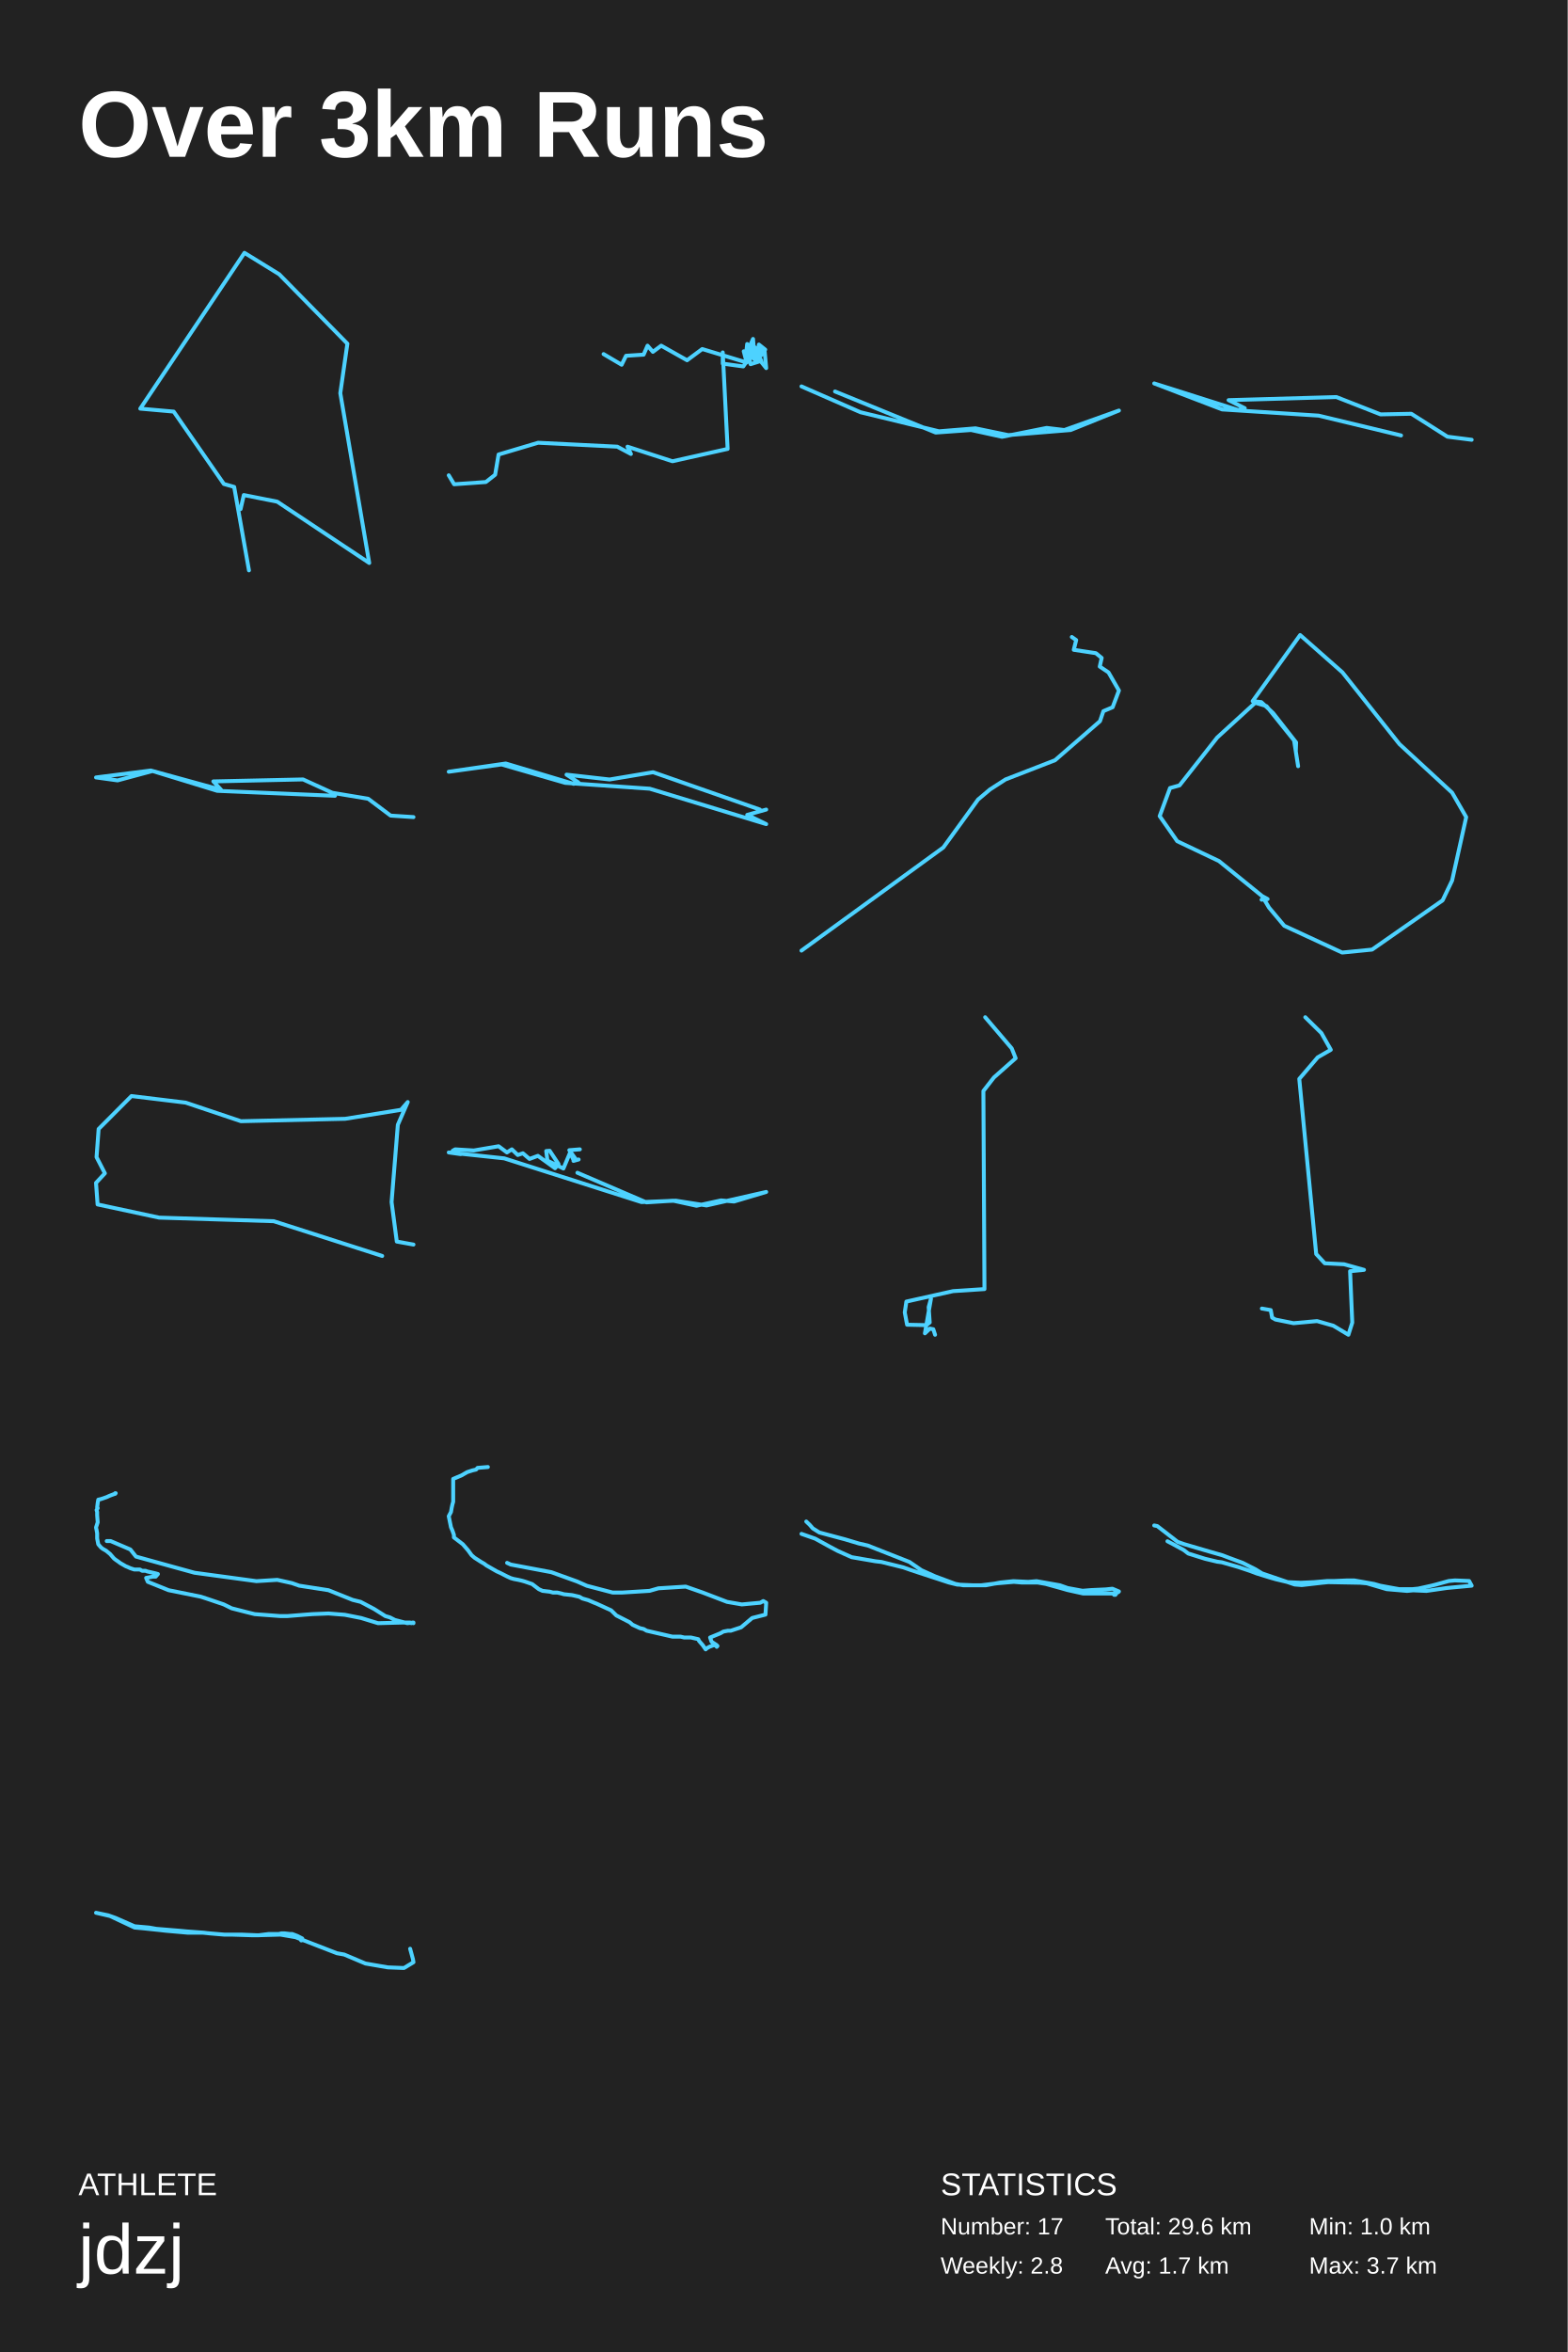
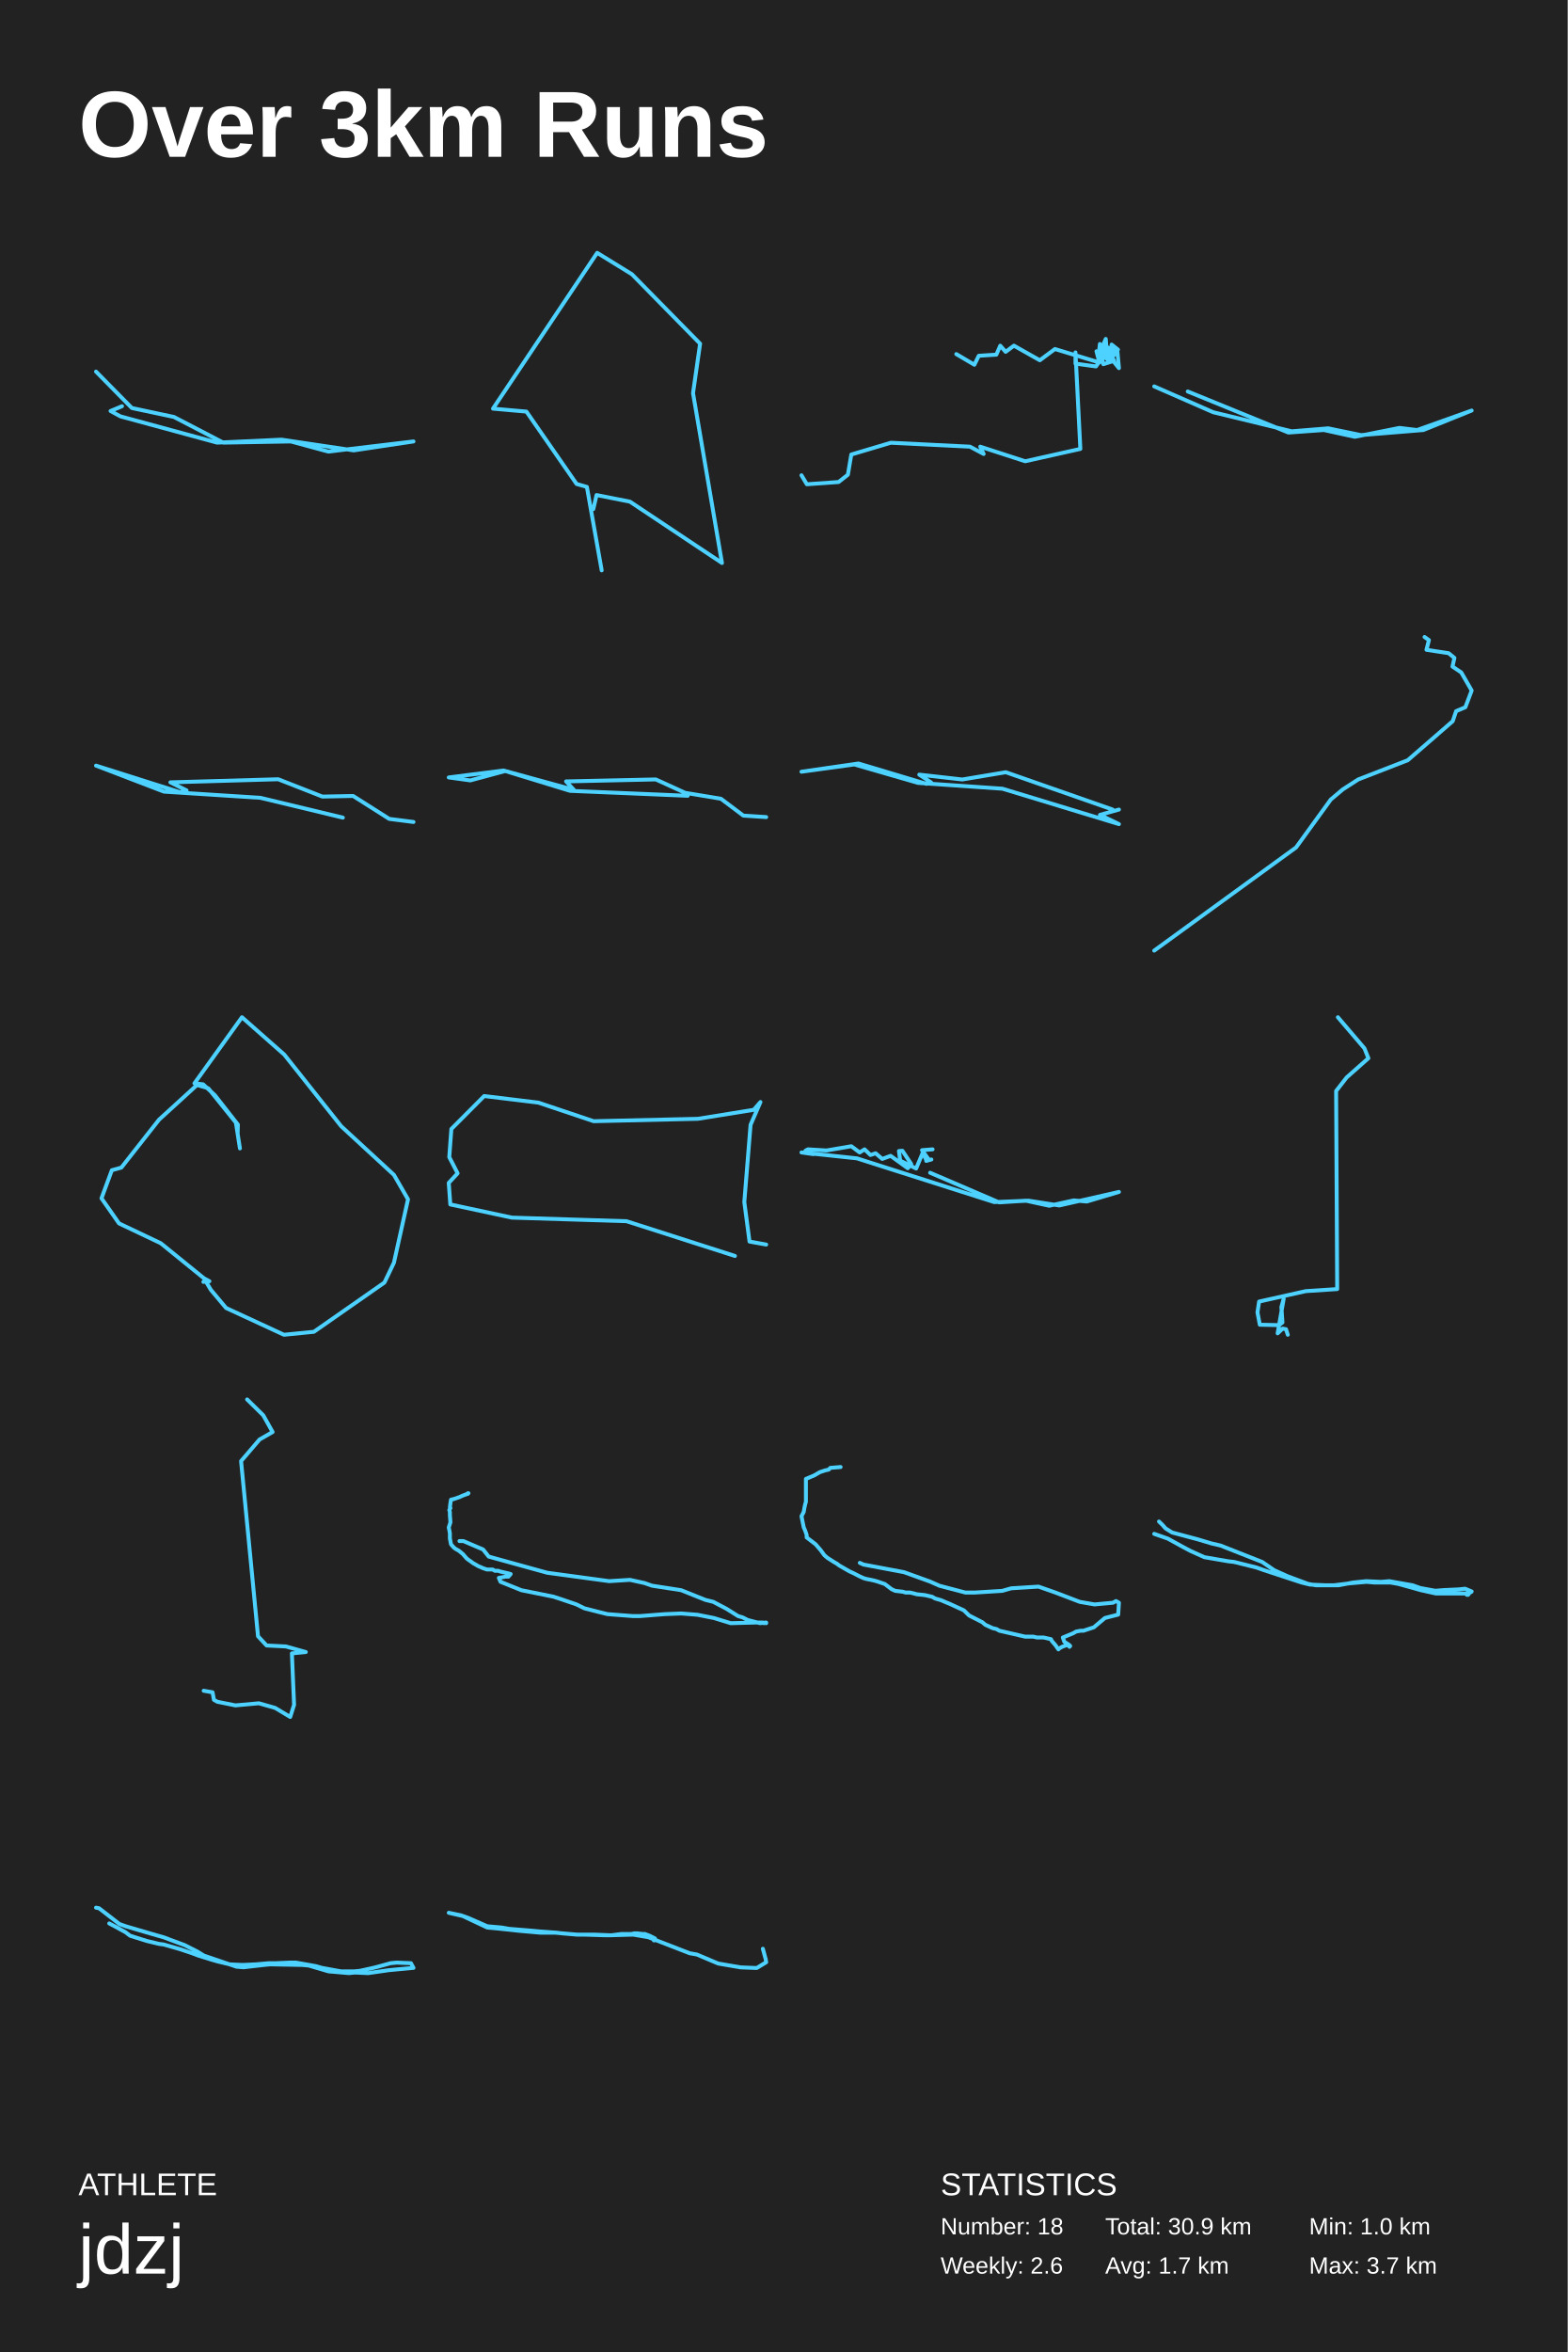
<svg xmlns="http://www.w3.org/2000/svg" baseProfile="full" height="300mm" version="1.1" viewBox="0,0,200,300" width="200mm">
  <defs />
  <rect fill="#222222" height="300" width="200" x="0" y="0" />
  <text fill="#FFFFFF" style="font-size:12px; font-family:Arial; font-weight:bold;" x="10" y="20">Over 3km Runs</text>
  <text fill="#FFFFFF" style="font-size:4px; font-family:Arial" x="10" y="280">ATHLETE</text>
  <text fill="#FFFFFF" style="font-size:9px; font-family:Arial" x="10" y="290">jdzj</text>
  <text fill="#FFFFFF" style="font-size:4px; font-family:Arial" x="120" y="280">STATISTICS</text>
-   <text fill="#FFFFFF" style="font-size:3px; font-family:Arial" x="120" y="285">Number: 17</text>
-   <text fill="#FFFFFF" style="font-size:3px; font-family:Arial" x="120" y="290">Weekly: 2.8</text>
-   <text fill="#FFFFFF" style="font-size:3px; font-family:Arial" x="141" y="285">Total: 29.6 km</text>
+   <text fill="#FFFFFF" style="font-size:3px; font-family:Arial" x="120" y="285">Number: 18</text>
+   <text fill="#FFFFFF" style="font-size:3px; font-family:Arial" x="120" y="290">Weekly: 2.6</text>
+   <text fill="#FFFFFF" style="font-size:3px; font-family:Arial" x="141" y="285">Total: 30.9 km</text>
  <text fill="#FFFFFF" style="font-size:3px; font-family:Arial" x="141" y="290">Avg: 1.7 km</text>
  <text fill="#FFFFFF" style="font-size:3px; font-family:Arial" x="167" y="285">Min: 1.0 km</text>
  <text fill="#FFFFFF" style="font-size:3px; font-family:Arial" x="167" y="290">Max: 3.7 km</text>
-   <polyline fill="none" points="31.761,72.75 29.874,62.107 28.561,61.73 22.16,52.5 17.893,52.123 31.187,32.25 35.618,34.981 44.317,43.835 43.414,50.146 47.107,71.808 35.372,63.991 31.105,63.143 30.695,64.933" stroke="#4dd2ff" stroke-linecap="round" stroke-linejoin="round" stroke-width="0.5" />
-   <polyline fill="none" points="77.002,45.164 79.307,46.524 79.868,45.379 82.111,45.236 82.609,44.091 83.295,44.878 84.354,44.091 87.656,45.951 89.588,44.52 95.258,46.238 94.884,44.806 97.563,45.093 95.569,44.377 96.068,43.232 96.192,44.806 95.881,44.091 95.195,45.021 95.32,43.876 96.192,45.093 95.258,44.806 97.127,44.592 97.127,45.307 96.317,44.305 95.008,45.021 97.625,44.592 96.815,43.947 96.566,46.095 95.445,45.164 95.32,45.951 96.878,44.949 96.192,45.021 97.75,46.953 97.563,44.878 96.628,45.021 97.127,46.023 95.756,46.452 95.569,45.665 94.822,46.739 92.205,46.381 92.205,44.949 92.828,57.259 85.787,58.834 80.055,56.973 80.491,57.904 78.746,56.973 68.652,56.472 63.605,57.975 63.169,60.552 61.985,61.482 57.935,61.768 57.25,60.623" stroke="#4dd2ff" stroke-linecap="round" stroke-linejoin="round" stroke-width="0.5" />
-   <polyline fill="none" points="106.53,49.934 119.372,55.174 123.888,54.85 127.839,55.715 133.53,54.58 135.788,54.85 142.75,52.365 136.588,54.85 128.639,55.499 124.452,54.634 119.795,55.012 109.776,52.581 102.25,49.285" stroke="#4dd2ff" stroke-linecap="round" stroke-linejoin="round" stroke-width="0.5" />
-   <polyline fill="none" points="187.75,56.094 184.656,55.699 180.049,52.776 176.129,52.855 170.491,50.644 156.739,51.039 158.802,52.066 157.977,52.303 147.25,48.906 155.914,52.224 168.222,53.013 178.742,55.541" stroke="#4dd2ff" stroke-linecap="round" stroke-linejoin="round" stroke-width="0.5" />
-   <polyline fill="none" points="52.75,104.221 49.834,104.031 46.972,101.882 42.405,101.124 38.663,99.417 27.217,99.67 28.208,100.744 19.238,98.279 12.25,99.164 15.001,99.543 19.459,98.343 27.713,100.871 42.735,101.503" stroke="#4dd2ff" stroke-linecap="round" stroke-linejoin="round" stroke-width="0.5" />
-   <polyline fill="none" points="96.942,103.26 83.316,98.497 77.769,99.425 72.276,98.806 73.784,99.796 73.191,99.982 64.521,97.384 57.25,98.435 63.982,97.507 72.114,99.858 82.886,100.6 97.75,105.116 95.326,103.941 97.75,103.26" stroke="#4dd2ff" stroke-linecap="round" stroke-linejoin="round" stroke-width="0.5" />
-   <polyline fill="none" points="136.739,81.25 137.296,81.642 136.986,82.886 139.806,83.313 140.55,83.917 140.302,85.019 141.418,85.766 142.75,88.077 141.944,90.211 140.767,90.708 140.333,91.988 134.6,96.966 128.279,99.419 126.296,100.699 124.778,101.979 120.346,108.095 102.25,121.25" stroke="#4dd2ff" stroke-linecap="round" stroke-linejoin="round" stroke-width="0.5" />
-   <polyline fill="none" points="165.609,97.731 165.095,94.444 161.57,90.061 160.138,89.64 155.291,94.065 150.481,100.176 149.269,100.513 147.947,104.095 150.187,107.298 155.511,109.827 161.276,114.504 160.946,114.757 161.717,114.673 161.019,114.294 161.9,115.769 163.846,118.087 171.227,121.5 175.046,121.121 184.042,114.842 185.254,112.313 187.053,104.222 185.254,101.103 178.534,94.908 171.264,85.762 165.866,81.0 159.807,89.429 160.909,89.555 162.414,90.946 165.352,94.697 165.315,95.877" stroke="#4dd2ff" stroke-linecap="round" stroke-linejoin="round" stroke-width="0.5" />
-   <polyline fill="none" points="48.76,160.198 34.927,155.767 20.297,155.309 12.45,153.628 12.25,150.879 13.381,149.656 12.317,147.594 12.583,144.004 16.772,139.802 23.688,140.642 30.738,143.011 44.038,142.705 51.154,141.559 52.018,140.566 50.755,143.469 49.957,153.323 50.622,158.364 52.75,158.746" stroke="#4dd2ff" stroke-linecap="round" stroke-linejoin="round" stroke-width="0.5" />
-   <polyline fill="none" points="73.663,149.586 82.465,153.364 85.879,153.148 88.854,153.796 91.987,153.112 93.647,153.256 97.75,152.033 90.139,153.76 86.223,153.148 81.838,153.328 64.329,147.751 57.25,146.996 58.785,147.212 57.751,146.78 58.064,146.6 60.445,146.744 63.608,146.204 64.673,146.996 65.3,146.6 66.052,147.32 66.709,147.104 67.555,147.823 68.62,147.428 70.813,149.011 71.251,148.471 70.124,146.78 69.685,146.816 69.842,148.039 71.878,149.047 72.723,147.032 73.193,148.003 73.82,147.895 73.162,148.075 73.538,147.967 72.629,146.708 73.976,146.6" stroke="#4dd2ff" stroke-linecap="round" stroke-linejoin="round" stroke-width="0.5" />
-   <polyline fill="none" points="119.293,170.25 119.065,169.545 118.633,169.466 117.996,170.067 118.77,165.652 118.474,166.723 118.61,168.682 118.178,169.022 115.722,168.97 115.426,167.402 115.631,166.017 121.59,164.685 125.593,164.424 125.457,139.157 126.799,137.432 129.574,134.976 129.074,133.722 125.684,129.75" stroke="#4dd2ff" stroke-linecap="round" stroke-linejoin="round" stroke-width="0.5" />
-   <polyline fill="none" points="160.986,166.908 162.119,167.105 162.291,168.063 162.719,168.309 165.029,168.776 168.024,168.505 170.099,169.095 172.025,170.25 172.517,168.702 172.239,162.141 174.014,161.969 171.469,161.256 169.008,161.133 167.917,159.954 165.756,137.615 168.11,134.862 169.778,133.904 168.58,131.765 166.527,129.75" stroke="#4dd2ff" stroke-linecap="round" stroke-linejoin="round" stroke-width="0.5" />
-   <polyline fill="none" points="13.614,196.564 14.117,196.564 16.63,197.637 17.348,198.544 24.816,200.606 32.715,201.678 35.372,201.513 37.239,201.925 38.173,202.255 41.907,202.833 44.995,204.07 46.0,204.317 47.723,205.225 49.16,206.132 49.734,206.297 50.38,206.627 51.96,207.039 52.75,206.957 52.678,206.957 52.678,206.957 52.463,207.039 52.606,206.957 52.678,206.957 52.75,207.039 52.319,206.957 51.386,206.957 48.226,207.039 46.072,206.379 43.989,205.967 41.907,205.802 39.824,205.884 38.747,205.967 36.665,206.132 35.731,206.132 32.5,205.884 31.495,205.637 29.556,205.142 28.551,204.647 26.612,203.987 25.606,203.658 21.513,202.833 18.856,201.761 18.641,201.266 19.503,201.101 19.862,201.101 20.149,200.771 19.862,200.688 19.144,200.523 18.785,200.441 18.569,200.358 18.138,200.358 17.851,200.193 17.492,200.193 17.133,200.193 16.63,200.028 16.271,199.864 16.056,199.781 15.338,199.369 15.122,199.204 14.763,198.956 14.548,198.791 14.332,198.544 14.045,198.214 13.543,197.802 13.112,197.554 12.896,197.389 12.537,196.977 12.394,196.234 12.394,195.575 12.322,195.162 12.25,194.832 12.465,194.172 12.394,193.265 12.394,192.853 12.322,192.605 12.465,192.358 12.394,192.275 12.465,191.698 12.537,191.286 12.896,191.203 13.614,190.956 13.973,190.791 14.189,190.708 14.62,190.543 14.691,190.543 14.691,190.461 14.763,190.461" stroke="#4dd2ff" stroke-linecap="round" stroke-linejoin="round" stroke-width="0.5" />
-   <polyline fill="none" points="64.691,199.345 65.162,199.561 70.342,200.535 73.638,201.725 74.863,202.266 78.159,203.131 79.384,203.131 82.869,202.915 83.999,202.591 87.484,202.374 89.65,203.131 90.78,203.564 92.758,204.321 94.642,204.646 96.997,204.43 97.373,204.213 97.75,204.43 97.656,205.944 95.96,206.377 94.548,207.567 93.888,207.783 93.229,208 92.852,208 92.287,208.108 91.91,208.324 90.592,208.865 90.78,209.406 91.44,209.839 91.44,209.947 91.44,210.055 91.534,209.947 91.063,209.839 90.498,210.055 90.309,210.163 90.121,210.271 90.027,210.38 90.027,210.38 89.65,209.839 89.462,209.622 89.179,209.298 89.085,209.081 88.143,208.865 87.766,208.865 87.295,208.865 86.824,208.757 86.259,208.757 85.788,208.757 84.847,208.54 84.376,208.432 83.905,208.324 83.434,208.216 82.492,208 82.115,207.783 81.644,207.675 81.173,207.459 80.702,207.242 80.326,206.918 79.478,206.485 78.63,206.052 77.971,205.403 77.5,205.187 77.029,204.97 76.558,204.754 76.087,204.538 75.805,204.43 75.051,204.105 74.674,203.997 74.298,203.889 73.921,203.672 73.45,203.564 72.979,203.456 71.943,203.348 71.566,203.24 71.095,203.131 70.53,203.131 70.153,203.023 69.212,202.915 68.741,202.699 67.893,202.05 66.951,201.725 66.574,201.617 66.103,201.509 65.538,201.401 65.162,201.292 64.691,201.076 63.843,200.643 63.372,200.427 62.995,200.211 62.053,199.67 61.771,199.453 61.394,199.237 60.547,198.696 60.17,198.371 59.699,197.722 59.04,196.965 57.909,196.1 57.909,195.775 57.721,195.234 57.533,194.801 57.25,193.395 57.533,192.854 57.627,192.313 57.721,191.881 57.815,191.556 57.815,191.015 57.815,189.609 57.815,188.635 58.851,188.202 59.605,187.77 60.264,187.553 60.735,187.445 60.923,187.229 62.242,187.12" stroke="#4dd2ff" stroke-linecap="round" stroke-linejoin="round" stroke-width="0.5" />
-   <polyline fill="none" points="102.859,194.072 103.316,194.509 103.696,194.946 104.534,195.471 107.807,196.345 109.558,196.87 110.7,197.132 116.029,199.231 117.552,200.28 119.303,201.067 121.891,202.029 122.881,202.204 124.708,202.204 125.773,202.204 127.601,201.854 129.275,201.679 131.179,201.767 132.244,201.679 135.213,202.204 136.203,202.554 138.106,202.903 139.172,202.816 141.075,202.729 141.913,202.641 142.75,202.991 142.674,203.078 142.445,203.166 142.369,203.253 142.369,203.341 142.293,203.253 142.141,203.428 142.141,203.253 142.217,203.341 142.293,203.428 142.217,203.341 142.369,203.166 142.293,203.166 142.217,203.166 142.217,203.253 142.217,203.166 142.217,203.166 142.217,203.166 142.217,203.253 142.141,203.253 142.141,203.253 142.065,203.253 141.989,203.253 142.141,203.253 142.141,203.253 142.141,203.253 142.065,203.253 142.065,203.341 141.913,203.253 140.162,203.253 138.182,203.253 136.203,202.816 135.289,202.554 133.386,202.029 132.397,201.854 130.341,201.854 129.352,201.767 127.296,201.942 125.164,202.204 124.175,202.204 122.119,202.116 121.054,201.854 116.258,200.28 115.268,199.93 112.451,199.231 111.69,199.143 108.645,198.619 106.894,197.832 105.904,197.307 104.001,196.258 102.25,195.646" stroke="#4dd2ff" stroke-linecap="round" stroke-linejoin="round" stroke-width="0.5" />
-   <polyline fill="none" points="147.25,194.575 147.639,194.65 150.236,196.663 151.079,196.961 154.389,197.93 155.947,198.377 156.726,198.675 158.543,199.346 160.166,200.166 161.01,200.688 165.163,202.105 166.072,202.179 168.668,201.881 169.447,201.806 173.536,201.881 174.38,201.956 176.911,202.701 179.507,202.925 180.286,202.85 181.974,202.925 184.57,202.552 185.349,202.477 186.971,202.328 187.75,202.254 187.425,201.657 185.608,201.583 184.829,201.657 183.207,202.105 182.623,202.254 180.935,202.626 180.156,202.701 178.534,202.701 177.69,202.552 176.067,202.254 175.288,202.03 172.757,201.583 171.913,201.583 170.226,201.657 169.317,201.657 167.63,201.806 165.942,201.881 164.32,201.806 162.762,201.434 161.983,201.21 160.296,200.688 159.517,200.39 157.959,199.868 155.882,199.272 155.298,199.197 153.74,198.825 151.599,198.154 151.014,197.706 149.651,196.961 148.938,196.588" stroke="#4dd2ff" stroke-linecap="round" stroke-linejoin="round" stroke-width="0.5" />
-   <polyline fill="none" points="52.322,248.565 52.679,249.875 52.75,250.285 51.538,251.022 49.47,250.94 46.618,250.448 43.908,249.302 42.982,249.138 37.705,247.091 35.78,246.763 32.857,246.845 30.86,246.763 29.434,246.763 28.578,246.763 26.653,246.599 26.011,246.517 23.801,246.353 22.945,246.272 19.951,246.026 19.024,245.862 17.17,245.698 14.746,244.634 13.819,244.306 12.25,243.978 14.033,244.388 15.601,245.125 17.17,245.862 18.097,245.944 20.45,246.19 21.163,246.272 23.017,246.435 23.944,246.517 25.869,246.517 26.724,246.599 28.65,246.763 29.505,246.763 32.143,246.845 32.999,246.845 34.283,246.681 34.71,246.681 34.996,246.681 35.281,246.681 35.566,246.681 35.923,246.599 36.279,246.599 36.992,246.681 37.277,246.681 37.919,246.927 38.561,247.254 38.489,247.418 38.489,247.5 38.418,247.5" stroke="#4dd2ff" stroke-linecap="round" stroke-linejoin="round" stroke-width="0.5" />
+   <polyline fill="none" points="12.25,47.399 16.824,52.043 22.193,53.185 28.49,56.459 37.107,56.307 41.879,57.601 52.75,56.307 45.127,57.449 35.914,56.078 27.694,56.459 15.365,53.109 14.106,52.424 15.564,51.815" stroke="#4dd2ff" stroke-linecap="round" stroke-linejoin="round" stroke-width="0.5" />
+   <polyline fill="none" points="76.761,72.75 74.874,62.107 73.561,61.73 67.16,52.5 62.893,52.123 76.187,32.25 80.618,34.981 89.317,43.835 88.414,50.146 92.107,71.808 80.372,63.991 76.105,63.143 75.695,64.933" stroke="#4dd2ff" stroke-linecap="round" stroke-linejoin="round" stroke-width="0.5" />
+   <polyline fill="none" points="122.002,45.164 124.307,46.524 124.868,45.379 127.111,45.236 127.609,44.091 128.295,44.878 129.354,44.091 132.656,45.951 134.588,44.52 140.258,46.238 139.884,44.806 142.563,45.093 140.569,44.377 141.068,43.232 141.192,44.806 140.881,44.091 140.195,45.021 140.32,43.876 141.192,45.093 140.258,44.806 142.127,44.592 142.127,45.307 141.317,44.305 140.008,45.021 142.625,44.592 141.815,43.947 141.566,46.095 140.445,45.164 140.32,45.951 141.878,44.949 141.192,45.021 142.75,46.953 142.563,44.878 141.628,45.021 142.127,46.023 140.756,46.452 140.569,45.665 139.822,46.739 137.205,46.381 137.205,44.949 137.828,57.259 130.787,58.834 125.055,56.973 125.491,57.904 123.746,56.973 113.652,56.472 108.605,57.975 108.169,60.552 106.985,61.482 102.935,61.768 102.25,60.623" stroke="#4dd2ff" stroke-linecap="round" stroke-linejoin="round" stroke-width="0.5" />
+   <polyline fill="none" points="151.53,49.934 164.372,55.174 168.888,54.85 172.839,55.715 178.53,54.58 180.788,54.85 187.75,52.365 181.588,54.85 173.639,55.499 169.452,54.634 164.795,55.012 154.776,52.581 147.25,49.285" stroke="#4dd2ff" stroke-linecap="round" stroke-linejoin="round" stroke-width="0.5" />
+   <polyline fill="none" points="52.75,104.844 49.656,104.449 45.049,101.526 41.129,101.605 35.491,99.394 21.739,99.789 23.802,100.816 22.977,101.053 12.25,97.656 20.914,100.974 33.222,101.763 43.742,104.291" stroke="#4dd2ff" stroke-linecap="round" stroke-linejoin="round" stroke-width="0.5" />
+   <polyline fill="none" points="97.75,104.221 94.834,104.031 91.972,101.882 87.405,101.124 83.663,99.417 72.217,99.67 73.208,100.744 64.238,98.279 57.25,99.164 60.001,99.543 64.459,98.343 72.713,100.871 87.735,101.503" stroke="#4dd2ff" stroke-linecap="round" stroke-linejoin="round" stroke-width="0.5" />
+   <polyline fill="none" points="141.942,103.26 128.316,98.497 122.769,99.425 117.276,98.806 118.784,99.796 118.191,99.982 109.521,97.384 102.25,98.435 108.982,97.507 117.114,99.858 127.886,100.6 142.75,105.116 140.326,103.941 142.75,103.26" stroke="#4dd2ff" stroke-linecap="round" stroke-linejoin="round" stroke-width="0.5" />
+   <polyline fill="none" points="181.739,81.25 182.296,81.642 181.986,82.886 184.806,83.313 185.55,83.917 185.302,85.019 186.418,85.766 187.75,88.077 186.944,90.211 185.767,90.708 185.333,91.988 179.6,96.966 173.279,99.419 171.296,100.699 169.778,101.979 165.346,108.095 147.25,121.25" stroke="#4dd2ff" stroke-linecap="round" stroke-linejoin="round" stroke-width="0.5" />
+   <polyline fill="none" points="30.609,146.481 30.095,143.194 26.57,138.811 25.138,138.39 20.291,142.815 15.481,148.926 14.269,149.263 12.947,152.845 15.187,156.048 20.511,158.577 26.276,163.254 25.946,163.507 26.717,163.423 26.019,163.044 26.9,164.519 28.846,166.837 36.227,170.25 40.046,169.871 49.042,163.592 50.254,161.063 52.053,152.972 50.254,149.853 43.534,143.658 36.264,134.512 30.866,129.75 24.807,138.179 25.909,138.305 27.414,139.696 30.352,143.447 30.315,144.627" stroke="#4dd2ff" stroke-linecap="round" stroke-linejoin="round" stroke-width="0.5" />
+   <polyline fill="none" points="93.76,160.198 79.927,155.767 65.297,155.309 57.45,153.628 57.25,150.879 58.381,149.656 57.317,147.594 57.583,144.004 61.772,139.802 68.688,140.642 75.738,143.011 89.038,142.705 96.154,141.559 97.018,140.566 95.755,143.469 94.957,153.323 95.622,158.364 97.75,158.746" stroke="#4dd2ff" stroke-linecap="round" stroke-linejoin="round" stroke-width="0.5" />
+   <polyline fill="none" points="118.663,149.586 127.465,153.364 130.879,153.148 133.854,153.796 136.987,153.112 138.647,153.256 142.75,152.033 135.139,153.76 131.223,153.148 126.838,153.328 109.329,147.751 102.25,146.996 103.785,147.212 102.751,146.78 103.064,146.6 105.445,146.744 108.608,146.204 109.673,146.996 110.3,146.6 111.052,147.32 111.709,147.104 112.555,147.823 113.62,147.428 115.813,149.011 116.251,148.471 115.124,146.78 114.685,146.816 114.842,148.039 116.878,149.047 117.723,147.032 118.193,148.003 118.82,147.895 118.162,148.075 118.538,147.967 117.629,146.708 118.976,146.6" stroke="#4dd2ff" stroke-linecap="round" stroke-linejoin="round" stroke-width="0.5" />
+   <polyline fill="none" points="164.293,170.25 164.065,169.545 163.633,169.466 162.996,170.067 163.77,165.652 163.474,166.723 163.61,168.682 163.178,169.022 160.722,168.97 160.426,167.402 160.631,166.017 166.59,164.685 170.593,164.424 170.457,139.157 171.799,137.432 174.574,134.976 174.074,133.722 170.684,129.75" stroke="#4dd2ff" stroke-linecap="round" stroke-linejoin="round" stroke-width="0.5" />
+   <polyline fill="none" points="25.986,215.658 27.119,215.855 27.291,216.813 27.719,217.059 30.029,217.526 33.024,217.255 35.099,217.845 37.025,219.0 37.517,217.452 37.239,210.891 39.014,210.719 36.469,210.006 34.008,209.883 32.917,208.704 30.756,186.365 33.11,183.612 34.778,182.654 33.58,180.515 31.527,178.5" stroke="#4dd2ff" stroke-linecap="round" stroke-linejoin="round" stroke-width="0.5" />
+   <polyline fill="none" points="58.614,196.564 59.117,196.564 61.63,197.637 62.348,198.544 69.816,200.606 77.715,201.678 80.372,201.513 82.239,201.925 83.173,202.255 86.907,202.833 89.995,204.07 91.0,204.317 92.723,205.225 94.16,206.132 94.734,206.297 95.38,206.627 96.96,207.039 97.75,206.957 97.678,206.957 97.678,206.957 97.463,207.039 97.606,206.957 97.678,206.957 97.75,207.039 97.319,206.957 96.386,206.957 93.226,207.039 91.072,206.379 88.989,205.967 86.907,205.802 84.824,205.884 83.747,205.967 81.665,206.132 80.731,206.132 77.5,205.884 76.495,205.637 74.556,205.142 73.551,204.647 71.612,203.987 70.606,203.658 66.513,202.833 63.856,201.761 63.641,201.266 64.503,201.101 64.862,201.101 65.149,200.771 64.862,200.688 64.144,200.523 63.785,200.441 63.569,200.358 63.138,200.358 62.851,200.193 62.492,200.193 62.133,200.193 61.63,200.028 61.271,199.864 61.056,199.781 60.338,199.369 60.122,199.204 59.763,198.956 59.548,198.791 59.332,198.544 59.045,198.214 58.543,197.802 58.112,197.554 57.896,197.389 57.537,196.977 57.394,196.234 57.394,195.575 57.322,195.162 57.25,194.832 57.465,194.172 57.394,193.265 57.394,192.853 57.322,192.605 57.465,192.358 57.394,192.275 57.465,191.698 57.537,191.286 57.896,191.203 58.614,190.956 58.973,190.791 59.189,190.708 59.62,190.543 59.691,190.543 59.691,190.461 59.763,190.461" stroke="#4dd2ff" stroke-linecap="round" stroke-linejoin="round" stroke-width="0.5" />
+   <polyline fill="none" points="109.691,199.345 110.162,199.561 115.342,200.535 118.638,201.725 119.863,202.266 123.159,203.131 124.384,203.131 127.869,202.915 128.999,202.591 132.484,202.374 134.65,203.131 135.78,203.564 137.758,204.321 139.642,204.646 141.997,204.43 142.373,204.213 142.75,204.43 142.656,205.944 140.96,206.377 139.548,207.567 138.888,207.783 138.229,208 137.852,208 137.287,208.108 136.91,208.324 135.592,208.865 135.78,209.406 136.44,209.839 136.44,209.947 136.44,210.055 136.534,209.947 136.063,209.839 135.498,210.055 135.309,210.163 135.121,210.271 135.027,210.38 135.027,210.38 134.65,209.839 134.462,209.622 134.179,209.298 134.085,209.081 133.143,208.865 132.766,208.865 132.295,208.865 131.824,208.757 131.259,208.757 130.788,208.757 129.847,208.54 129.376,208.432 128.905,208.324 128.434,208.216 127.492,208 127.115,207.783 126.644,207.675 126.173,207.459 125.702,207.242 125.326,206.918 124.478,206.485 123.63,206.052 122.971,205.403 122.5,205.187 122.029,204.97 121.558,204.754 121.087,204.538 120.805,204.43 120.051,204.105 119.674,203.997 119.298,203.889 118.921,203.672 118.45,203.564 117.979,203.456 116.943,203.348 116.566,203.24 116.095,203.131 115.53,203.131 115.153,203.023 114.212,202.915 113.741,202.699 112.893,202.05 111.951,201.725 111.574,201.617 111.103,201.509 110.538,201.401 110.162,201.292 109.691,201.076 108.843,200.643 108.372,200.427 107.995,200.211 107.053,199.67 106.771,199.453 106.394,199.237 105.547,198.696 105.17,198.371 104.699,197.722 104.04,196.965 102.909,196.1 102.909,195.775 102.721,195.234 102.533,194.801 102.25,193.395 102.533,192.854 102.627,192.313 102.721,191.881 102.815,191.556 102.815,191.015 102.815,189.609 102.815,188.635 103.851,188.202 104.605,187.77 105.264,187.553 105.735,187.445 105.923,187.229 107.242,187.12" stroke="#4dd2ff" stroke-linecap="round" stroke-linejoin="round" stroke-width="0.5" />
+   <polyline fill="none" points="147.859,194.072 148.316,194.509 148.696,194.946 149.534,195.471 152.807,196.345 154.558,196.87 155.7,197.132 161.029,199.231 162.552,200.28 164.303,201.067 166.891,202.029 167.881,202.204 169.708,202.204 170.773,202.204 172.601,201.854 174.275,201.679 176.179,201.767 177.244,201.679 180.213,202.204 181.203,202.554 183.106,202.903 184.172,202.816 186.075,202.729 186.913,202.641 187.75,202.991 187.674,203.078 187.445,203.166 187.369,203.253 187.369,203.341 187.293,203.253 187.141,203.428 187.141,203.253 187.217,203.341 187.293,203.428 187.217,203.341 187.369,203.166 187.293,203.166 187.217,203.166 187.217,203.253 187.217,203.166 187.217,203.166 187.217,203.166 187.217,203.253 187.141,203.253 187.141,203.253 187.065,203.253 186.989,203.253 187.141,203.253 187.141,203.253 187.141,203.253 187.065,203.253 187.065,203.341 186.913,203.253 185.162,203.253 183.182,203.253 181.203,202.816 180.289,202.554 178.386,202.029 177.397,201.854 175.341,201.854 174.352,201.767 172.296,201.942 170.164,202.204 169.175,202.204 167.119,202.116 166.054,201.854 161.258,200.28 160.268,199.93 157.451,199.231 156.69,199.143 153.645,198.619 151.894,197.832 150.904,197.307 149.001,196.258 147.25,195.646" stroke="#4dd2ff" stroke-linecap="round" stroke-linejoin="round" stroke-width="0.5" />
+   <polyline fill="none" points="12.25,243.325 12.639,243.4 15.236,245.413 16.079,245.711 19.389,246.68 20.947,247.127 21.726,247.425 23.543,248.096 25.166,248.916 26.01,249.438 30.163,250.855 31.072,250.929 33.668,250.631 34.447,250.556 38.536,250.631 39.38,250.706 41.911,251.451 44.507,251.675 45.286,251.6 46.974,251.675 49.57,251.302 50.349,251.227 51.971,251.078 52.75,251.004 52.425,250.407 50.608,250.333 49.829,250.407 48.207,250.855 47.623,251.004 45.935,251.376 45.156,251.451 43.534,251.451 42.69,251.302 41.067,251.004 40.288,250.78 37.757,250.333 36.913,250.333 35.226,250.407 34.317,250.407 32.63,250.556 30.942,250.631 29.32,250.556 27.762,250.184 26.983,249.96 25.296,249.438 24.517,249.14 22.959,248.618 20.882,248.022 20.298,247.947 18.74,247.575 16.599,246.904 16.014,246.456 14.651,245.711 13.938,245.338" stroke="#4dd2ff" stroke-linecap="round" stroke-linejoin="round" stroke-width="0.5" />
+   <polyline fill="none" points="97.322,248.565 97.679,249.875 97.75,250.285 96.538,251.022 94.47,250.94 91.618,250.448 88.908,249.302 87.982,249.138 82.705,247.091 80.78,246.763 77.857,246.845 75.86,246.763 74.434,246.763 73.578,246.763 71.653,246.599 71.011,246.517 68.801,246.353 67.945,246.272 64.951,246.026 64.024,245.862 62.17,245.698 59.746,244.634 58.819,244.306 57.25,243.978 59.033,244.388 60.601,245.125 62.17,245.862 63.097,245.944 65.45,246.19 66.163,246.272 68.017,246.435 68.944,246.517 70.869,246.517 71.724,246.599 73.65,246.763 74.505,246.763 77.143,246.845 77.999,246.845 79.283,246.681 79.71,246.681 79.996,246.681 80.281,246.681 80.566,246.681 80.923,246.599 81.279,246.599 81.992,246.681 82.277,246.681 82.919,246.927 83.561,247.254 83.489,247.418 83.489,247.5 83.418,247.5" stroke="#4dd2ff" stroke-linecap="round" stroke-linejoin="round" stroke-width="0.5" />
</svg>
